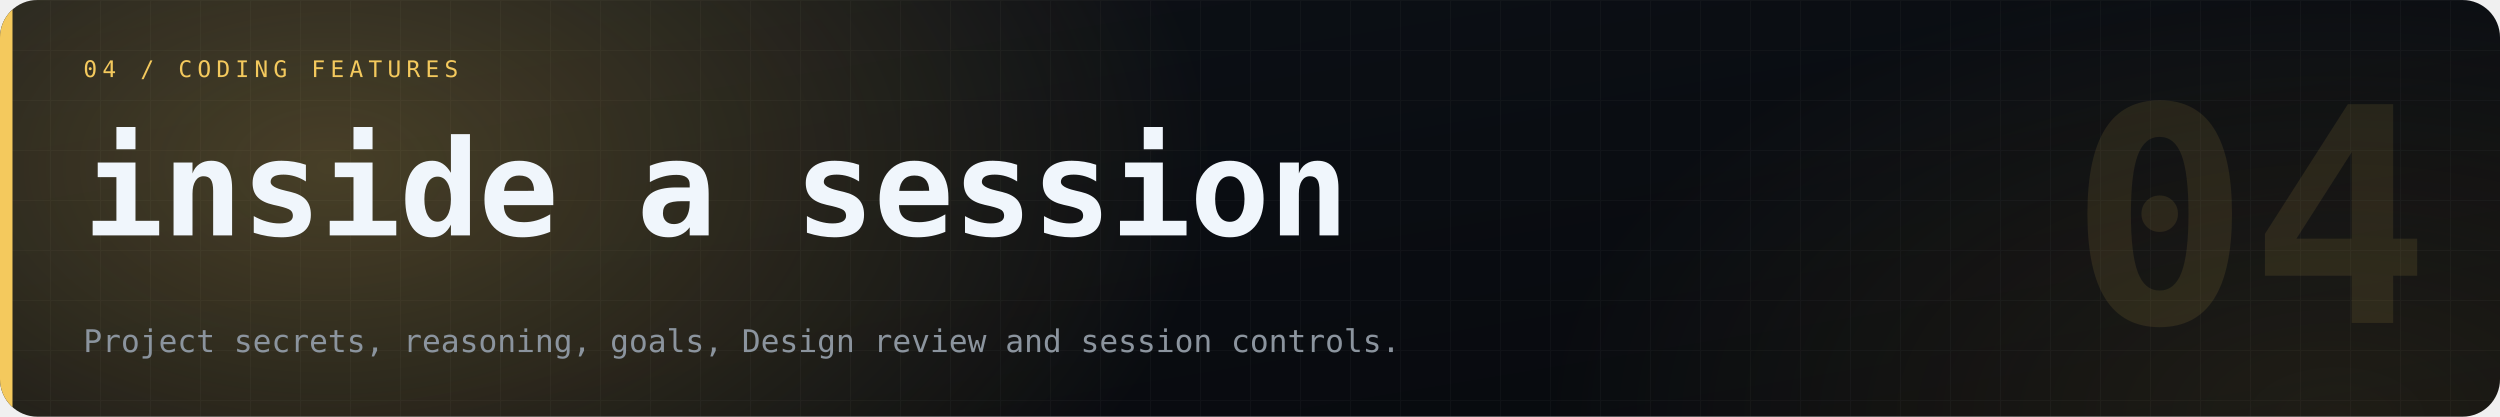
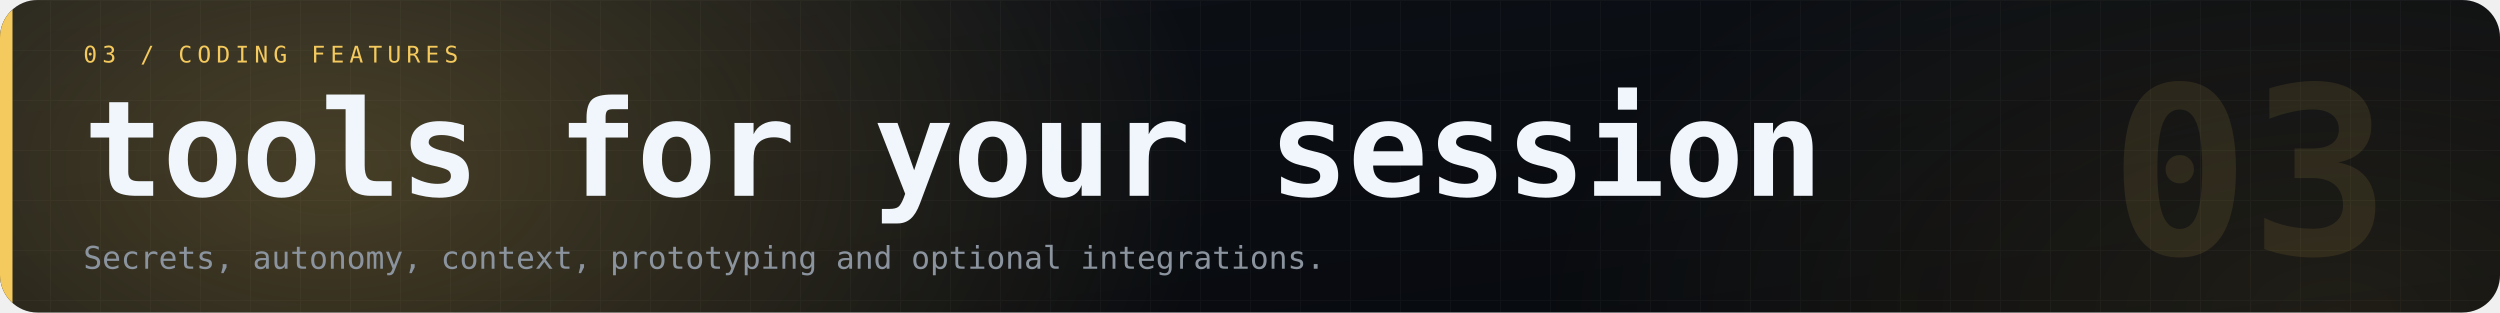
- <svg xmlns="http://www.w3.org/2000/svg" viewBox="0 0 1200 200" width="1200" height="200" role="img" aria-labelledby="t-chapter-features d-chapter-features">
+ <svg xmlns="http://www.w3.org/2000/svg" viewBox="0 0 1200 150" width="1200" height="150" role="img" aria-labelledby="t-chapter-features d-chapter-features">
  <defs>
    <linearGradient id="bg-chapter-features" x1="0" y1="0" x2="1" y2="1">
      <stop offset="0" stop-color="#0d1117" />
      <stop offset="1" stop-color="#07090d" />
    </linearGradient>
    <radialGradient id="glow-chapter-features" cx="0.5" cy="0.5" r="0.5">
      <stop offset="0" stop-color="#f4c95d" stop-opacity="0.26" />
      <stop offset="1" stop-color="#f4c95d" stop-opacity="0" />
    </radialGradient>
    <pattern id="grid-chapter-features" width="24" height="24" patternUnits="userSpaceOnUse">
      <path d="M24 0H0V24" fill="none" stroke="#ffffff" stroke-opacity="0.028" stroke-width="1" />
    </pattern>
    <marker id="arrow-chapter-features" viewBox="0 0 10 10" refX="8" refY="5" markerWidth="8" markerHeight="8" orient="auto-start-reverse">
      <path d="M0 0 L10 5 L0 10 Z" fill="#f4c95d" />
    </marker>
    <clipPath id="frame-chapter-features">
-       <rect x="0" y="0" width="1200" height="200" rx="18" />
+       <rect x="0" y="0" width="1200" height="150" rx="18" />
    </clipPath>
  </defs>
  <g clip-path="url(#frame-chapter-features)" font-family="ui-monospace, SFMono-Regular, 'JetBrains Mono', Menlo, Consolas, monospace">
-     <rect width="1200" height="200" fill="url(#bg-chapter-features)" />
-     <rect width="1200" height="200" fill="url(#grid-chapter-features)" />
+     <rect width="1200" height="150" fill="url(#bg-chapter-features)" />
+     <rect width="1200" height="150" fill="url(#grid-chapter-features)" />
    <ellipse cx="160" cy="80" rx="420" ry="260" fill="url(#glow-chapter-features)" />
-     <ellipse cx="1120" cy="200" rx="380" ry="220" fill="url(#glow-chapter-features)" opacity="0.4" />
-     <rect x="0" y="0" width="6" height="200" fill="#f4c95d" />
-     <text x="40" y="37" font-size="11" fill="#f4c95d" letter-spacing="2.5">04 / CODING FEATURES</text>
-     <text x="40" y="113" font-size="64" font-weight="700" fill="#f0f6fc" letter-spacing="-0.6">inside a session</text>
-     <text x="40" y="169" font-size="15" fill="#8b949e">Project secrets, reasoning, goals, Design review and session controls.</text>
-     <text x="1080" y="155" font-size="144" font-weight="700" fill="#f4c95d" fill-opacity="0.10" text-anchor="middle">04</text>
+     <ellipse cx="1120" cy="150" rx="380" ry="220" fill="url(#glow-chapter-features)" opacity="0.4" />
+     <rect x="0" y="0" width="6" height="150" fill="#f4c95d" />
+     <text x="40" y="30" font-size="11" fill="#f4c95d" letter-spacing="2.5">03 / CODING FEATURES</text>
+     <text x="40" y="94" font-size="64" font-weight="700" fill="#f0f6fc" letter-spacing="-0.6">tools for your session</text>
+     <text x="40" y="129" font-size="15" fill="#8b949e">Secrets, autonomy, context, prototyping and optional integrations.</text>
+     <text x="1080" y="122" font-size="112" font-weight="700" fill="#f4c95d" fill-opacity="0.10" text-anchor="middle">03</text>
  </g>
</svg>
